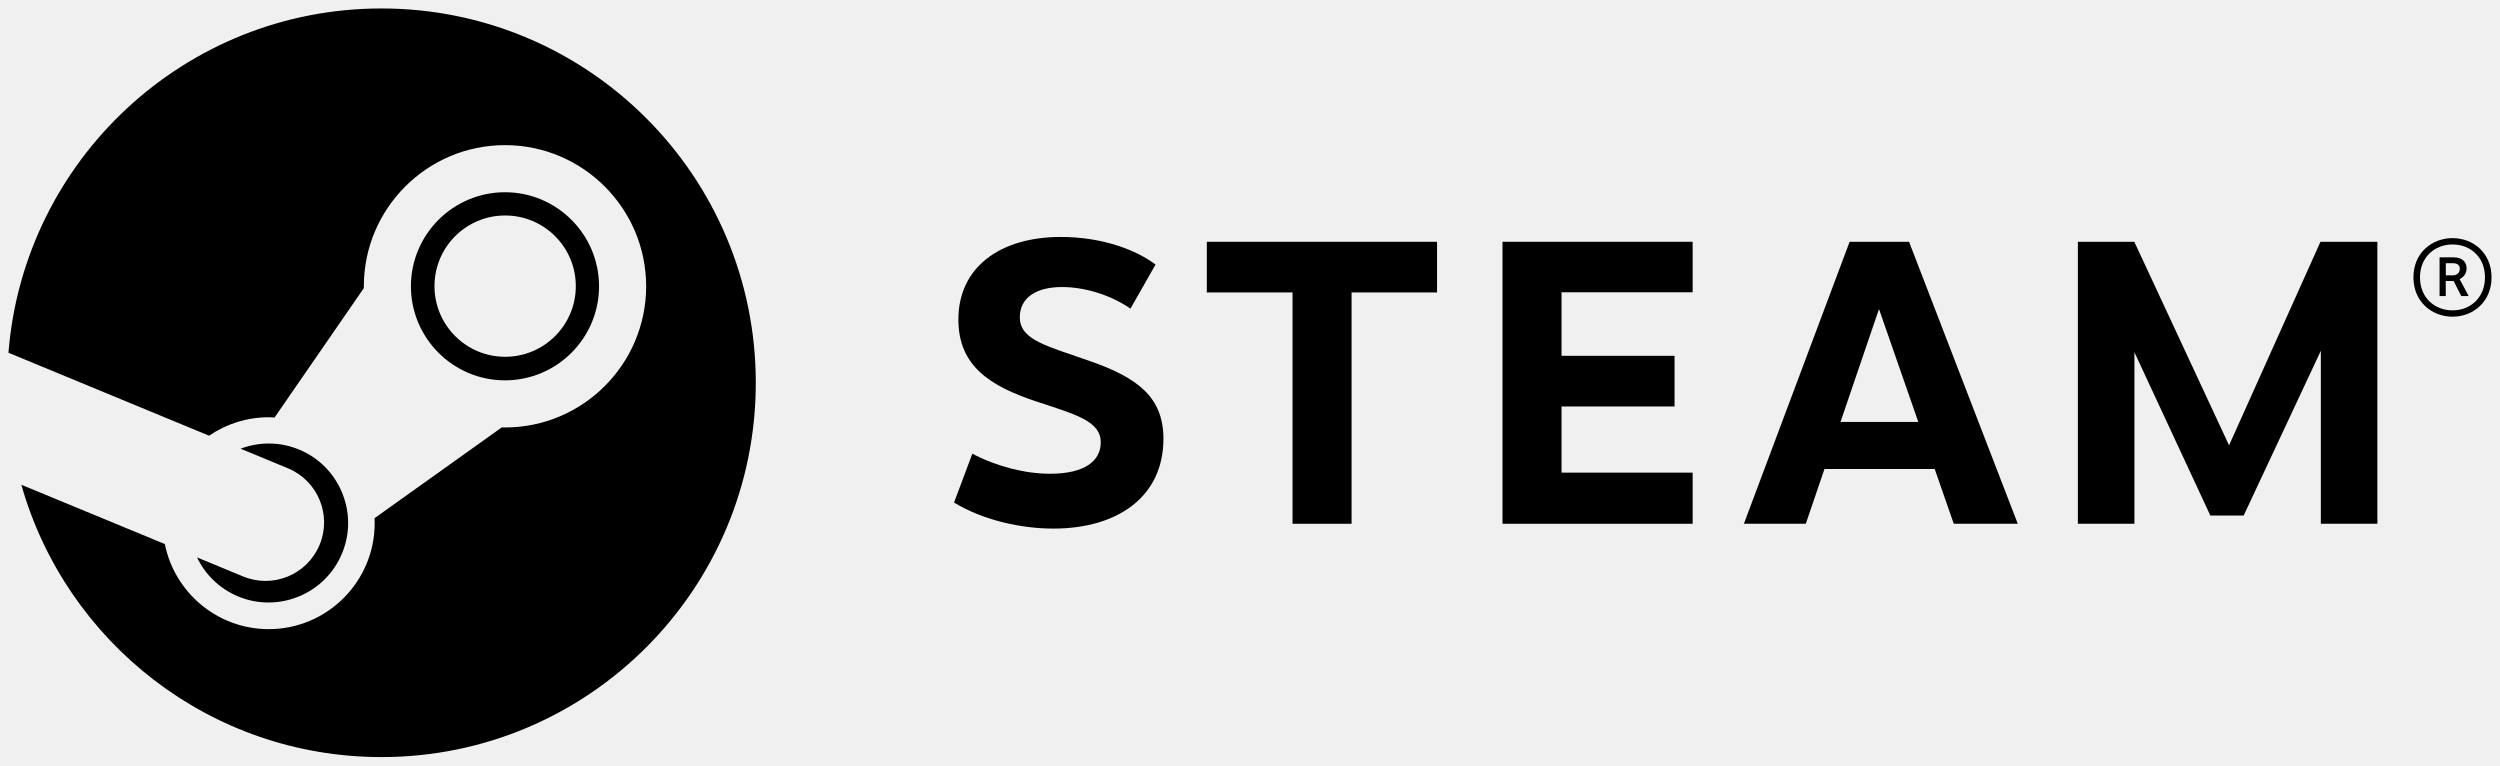
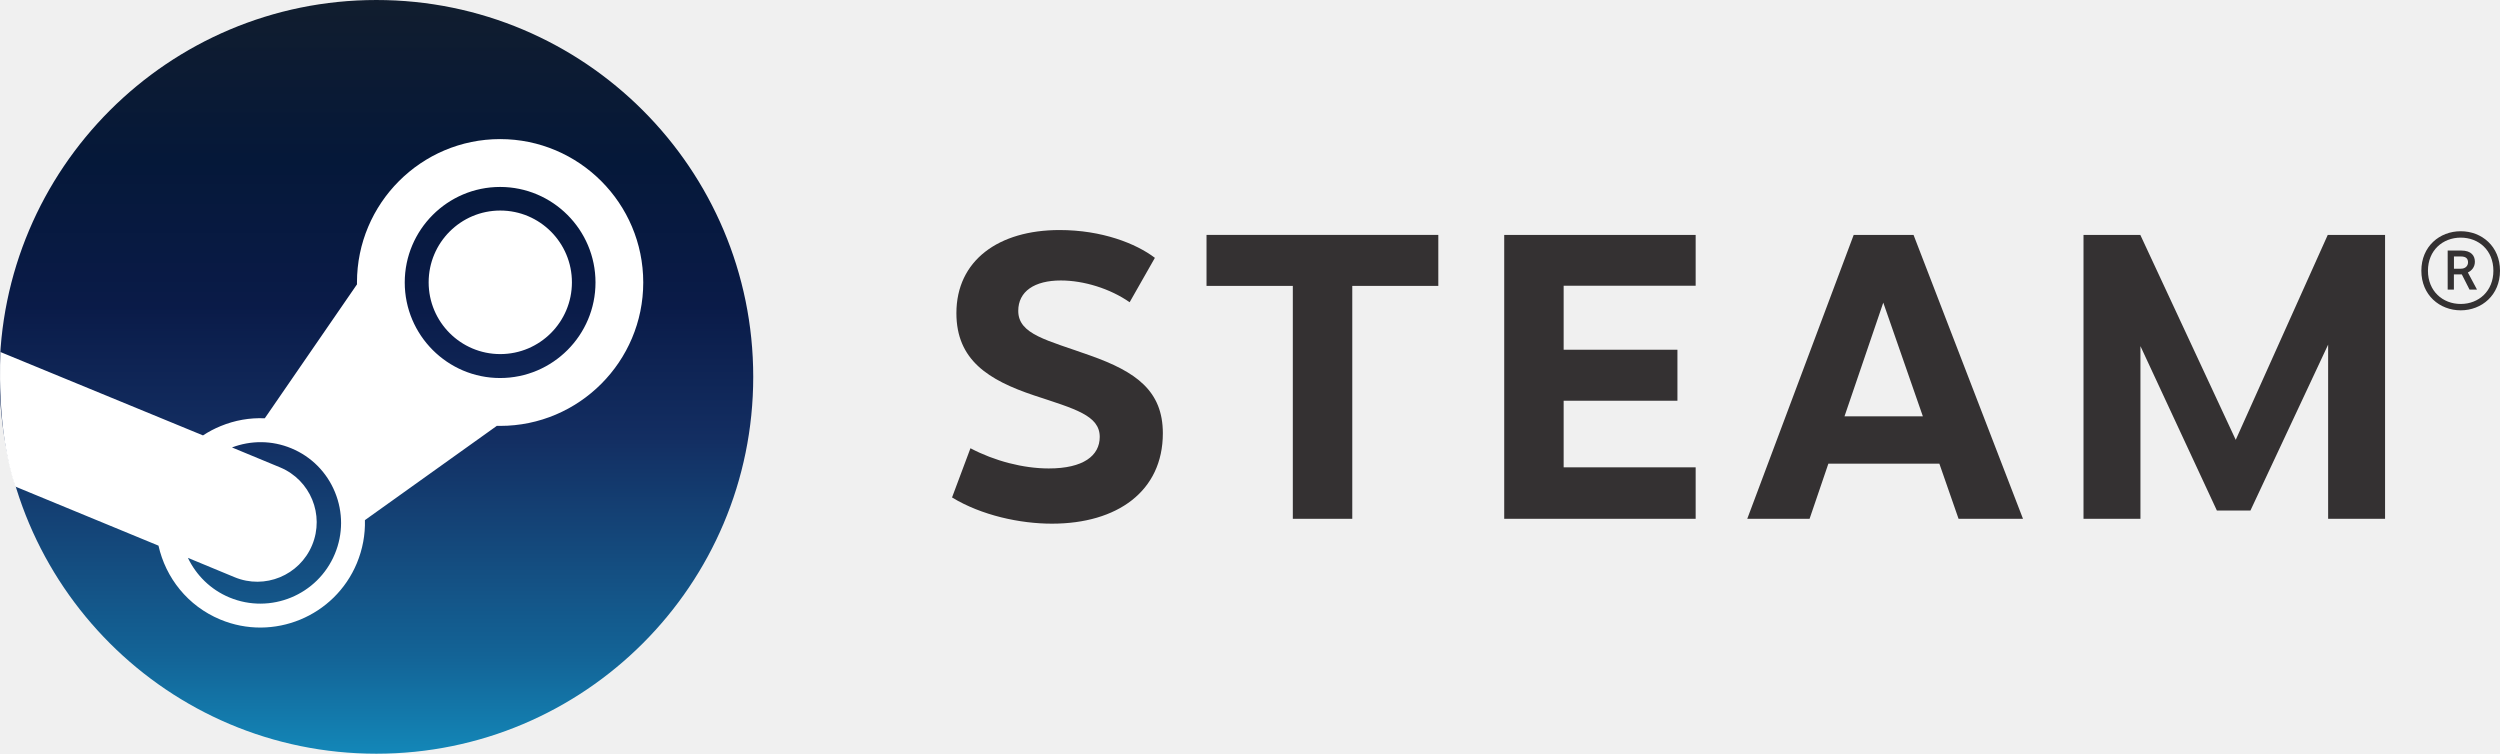
- <svg xmlns="http://www.w3.org/2000/svg" viewBox="0 0 295.457 90.473" width="295.457" height="90.473">
-   <path d="m45.084 1c-23.238 0-42.275 17.918-44.084 40.689l23.71 9.803c2.009-1.374 4.436-2.179 7.047-2.179.234 0 .467.01.698.021l10.544-15.283c0-.073 0-.144 0-.216 0-9.199 7.483-16.683 16.683-16.683 9.199 0 16.682 7.484 16.682 16.683s-7.483 16.684-16.682 16.684c-.127 0-.253 0-.379-.01l-15.038 10.73c.01.195.015.394.015.592 0 6.906-5.617 12.522-12.522 12.522-6.061 0-11.129-4.326-12.277-10.055l-16.957-7.006c5.25 18.568 22.309 32.181 42.56 32.181 24.432 0 44.237-19.806 44.237-44.235 0-24.433-19.806-44.238-44.237-44.238" />
-   <path d="m28.721 68.122-5.434-2.245c.963 2.005 2.629 3.684 4.841 4.606 4.782 1.992 10.295-.277 12.288-5.063.965-2.314.971-4.869.014-7.189-.955-2.321-2.757-4.131-5.074-5.097-2.299-.957-4.762-.922-6.926-.105l5.613 2.321c3.527 1.47 5.195 5.52 3.725 9.047-1.467 3.528-5.52 5.196-9.047 3.725" />
-   <path d="m70.796 33.835c0-6.129-4.986-11.116-11.116-11.116-6.129 0-11.116 4.987-11.116 11.116 0 6.13 4.987 11.115 11.116 11.115 6.13 0 11.116-4.986 11.116-11.115m-19.448-.019c0-4.612 3.739-8.35 8.351-8.35s8.351 3.738 8.351 8.35-3.739 8.35-8.351 8.35-8.351-3.739-8.351-8.35" />
-   <path d="m136.564 31.267-2.964 5.21c-2.283-1.595-5.377-2.555-8.078-2.555-3.087 0-4.997 1.278-4.997 3.567 0 2.781 3.393 3.428 8.436 5.238 5.421 1.917 8.537 4.17 8.537 9.135 0 6.793-5.342 10.608-13.02 10.608-3.742 0-8.256-.966-11.726-3.077l2.162-5.776c2.819 1.489 6.191 2.372 9.197 2.372 4.052 0 5.978-1.495 5.978-3.705 0-2.529-2.937-3.289-7.678-4.859-5.403-1.804-9.147-4.171-9.147-9.666 0-6.197 4.963-9.756 12.104-9.756 4.977 0 8.977 1.577 11.196 3.264" />
-   <path d="m152.755 61.899v-27.339h-10.13v-5.986h27.209v5.986h-10.1v27.339z" />
-   <path d="m197.902 42.051v5.986h-13.356v7.821h15.496v6.041h-22.473v-33.325h22.473v5.968h-15.496v7.509z" />
-   <path d="m215.619 55.429-2.206 6.471h-7.316l12.495-33.325h7.025l12.848 33.324h-7.563l-2.254-6.471h-13.029zm6.446-18.905-4.551 13.343h9.196z" />
-   <path d="m261.224 60.928-8.972-19.299v20.27h-6.683v-33.325h6.668l11.2 24.056 10.802-24.056h6.726v33.325h-6.682v-20.444l-9.12 19.473z" />
-   <path d="m294.457 32.778c0 2.864-2.146 4.649-4.609 4.649-2.472 0-4.623-1.785-4.623-4.649 0-2.863 2.151-4.636 4.623-4.636 2.464 0 4.609 1.773 4.609 4.636m-8.457 0c0 2.396 1.726 3.901 3.848 3.901 2.114 0 3.833-1.505 3.833-3.901 0-2.403-1.719-3.885-3.833-3.885-2.116 0-3.848 1.5-3.848 3.885m3.912-2.369c1.195 0 1.597.632 1.597 1.315 0 .626-.371 1.046-.823 1.26l1.071 2.007h-.877l-.903-1.779h-.931v1.779h-.73v-4.582zm-.859 2.132h.814c.527 0 .838-.331.838-.747 0-.42-.223-.69-.84-.69h-.813v1.437z" />
+ <svg xmlns="http://www.w3.org/2000/svg" xmlns:xlink="http://www.w3.org/1999/xlink" width="468.052mm" height="141.111mm" viewBox="0 0 468.052 141.111" version="1.1" id="svg1" xml:space="preserve">
+   <defs id="defs1">
+     <linearGradient gradientUnits="userSpaceOnUse" y1="0" gradientTransform="matrix(0.6053001,0,0,0.6059541,-0.09071156,0)" y2="232.875" x1="116.689" x2="116.689" id="a">
+       <stop offset="0" stop-color="#111D2E" id="stop1" />
+       <stop offset=".212" stop-color="#051839" id="stop2" />
+       <stop offset=".407" stop-color="#0A1B48" id="stop3" />
+       <stop offset=".581" stop-color="#132E62" id="stop4" />
+       <stop offset=".738" stop-color="#144B7E" id="stop5" />
+       <stop offset=".873" stop-color="#136497" id="stop6" />
+       <stop offset="1" stop-color="#1387B8" id="stop7" />
+     </linearGradient>
+     <linearGradient xlink:href="#a" id="linearGradient27" x1="39.334" y1="-202.935" x2="39.334" y2="-61.825" gradientUnits="userSpaceOnUse" gradientTransform="translate(31.13184,202.9365)" />
+   </defs>
+   <g id="g25">
+     <path d="m 216.219,48.275 -4.727,8.31 c -3.641,-2.544 -8.576,-4.075 -12.884,-4.075 -4.924,0 -7.97,2.038 -7.97,5.689 0,4.436 5.412,5.468 13.455,8.354 8.646,3.058 13.616,6.651 13.616,14.57 0,10.835 -8.52,16.919 -20.766,16.919 -5.968,0 -13.168,-1.541 -18.702,-4.908 l 3.448,-9.213 c 4.496,2.375 9.874,3.783 14.669,3.783 6.463,0 9.535,-2.385 9.535,-5.909 0,-4.034 -4.684,-5.246 -12.246,-7.75 -8.618,-2.877 -14.589,-6.653 -14.589,-15.417 0,-9.884 7.916,-15.56 19.305,-15.56 7.938,0 14.318,2.515 17.857,5.206" id="path4" style="fill:#343132;fill-opacity:1;stroke-width:1.595" />
+     <path d="m 242.043,97.131 v -43.605 h -16.157 v -9.547 h 43.397 v 9.547 h -16.109 v 43.605 z" id="path5" style="fill:#343132;fill-opacity:1;stroke-width:1.595" />
+     <path d="m 314.05,65.475 v 9.547 H 292.748 v 12.474 h 24.715 v 9.635 H 281.62 V 43.979 h 35.843 v 9.519 H 292.748 v 11.976 z" id="path6" style="fill:#343132;fill-opacity:1;stroke-width:1.595" />
+     <path d="m 342.308,86.812 -3.518,10.321 h -11.669 l 19.929,-53.152 h 11.205 l 20.492,53.15 h -12.063 l -3.595,-10.321 h -20.781 z m 10.281,-30.153 -7.259,21.282 H 359.998 Z" id="path7-7" style="fill:#343132;fill-opacity:1;stroke-width:1.595" />
+     <path d="M 415.046,95.583 400.736,64.802 V 97.131 H 390.077 V 43.979 h 10.635 L 418.576,82.348 435.805,43.979 h 10.728 V 97.131 H 435.875 V 64.524 l -14.546,31.059 z" id="path8-6" style="fill:#343132;fill-opacity:1;stroke-width:1.595" />
+     <path d="m 468.052,50.685 c 0,4.568 -3.423,7.415 -7.351,7.415 -3.943,0 -7.373,-2.847 -7.373,-7.415 0,-4.566 3.431,-7.394 7.373,-7.394 3.93,0 7.351,2.828 7.351,7.394 m -13.489,0 c 0,3.822 2.753,6.222 6.137,6.222 3.372,0 6.113,-2.4 6.113,-6.222 0,-3.833 -2.742,-6.196 -6.113,-6.196 -3.375,0 -6.137,2.392 -6.137,6.196 m 6.239,-3.778 c 1.906,0 2.547,1.008 2.547,2.097 0,0.998 -0.592,1.668 -1.313,2.01 l 1.708,3.201 h -1.399 l -1.44,-2.837 h -1.485 v 2.837 h -1.164 V 46.906 Z m -1.37,3.401 h 1.298 c 0.841,0 1.337,-0.528 1.337,-1.191 0,-0.67 -0.356,-1.101 -1.34,-1.101 h -1.297 v 2.292 z" id="path9" style="fill:#343132;fill-opacity:1;stroke-width:1.595" />
+   </g>
+   <g id="g26">
+     <circle style="display:inline;fill:url(#linearGradient27);stroke:none;stroke-width:1.323;stroke-linecap:square;stroke-linejoin:round;stroke-miterlimit:5;stroke-opacity:1;paint-order:fill markers stroke" id="path26" cx="70.466" cy="70.556" r="70.555" />
+     <path d="m 66.831,52.885 c 0,0.119 0,0.237 0.006,0.349 l -17.265,25.08 c -2.797,-0.127 -5.603,0.363 -8.264,1.46 a 19.197,19.197 0 0 0 -3.304,1.744 L 0.092,65.91 c 0,0 -0.877,14.432 2.779,25.188 l 26.801,11.059 c 1.346,6.014 5.471,11.289 11.558,13.826 9.958,4.161 21.44,-0.581 25.583,-10.544 1.078,-2.604 1.581,-5.336 1.508,-8.061 l 24.704,-17.654 c 0.2,0.006 0.406,0.012 0.606,0.012 14.783,0 26.799,-12.052 26.799,-26.852 0,-14.802 -12.016,-26.843 -26.799,-26.843 -14.777,0 -26.799,12.041 -26.799,26.843 z m -4.142,50.823 c -3.206,7.698 -12.052,11.349 -19.741,8.146 -3.547,-1.478 -6.225,-4.185 -7.77,-7.413 l 8.724,3.616 c 5.67,2.362 12.176,-0.327 14.533,-5.996 2.364,-5.675 -0.318,-12.191 -5.985,-14.553 l -9.018,-3.737 c 3.479,-1.32 7.435,-1.369 11.131,0.17 3.726,1.55 6.618,4.47 8.15,8.2 1.532,3.731 1.526,7.849 -0.024,11.567 M 93.63,70.774 c -9.841,0 -17.854,-8.025 -17.854,-17.889 0,-9.857 8.012,-17.884 17.854,-17.884 9.847,0 17.86,8.027 17.86,17.884 0,9.864 -8.012,17.889 -17.86,17.889 M 80.252,52.857 c 0,-7.421 6.008,-13.439 13.409,-13.439 7.407,0 13.415,6.019 13.415,13.439 0,7.421 -6.008,13.435 -13.415,13.435 -7.401,0 -13.409,-6.013 -13.409,-13.435 z" fill="#ffffff" id="path8" style="display:inline;stroke-width:0.606" />
+   </g>
</svg>
